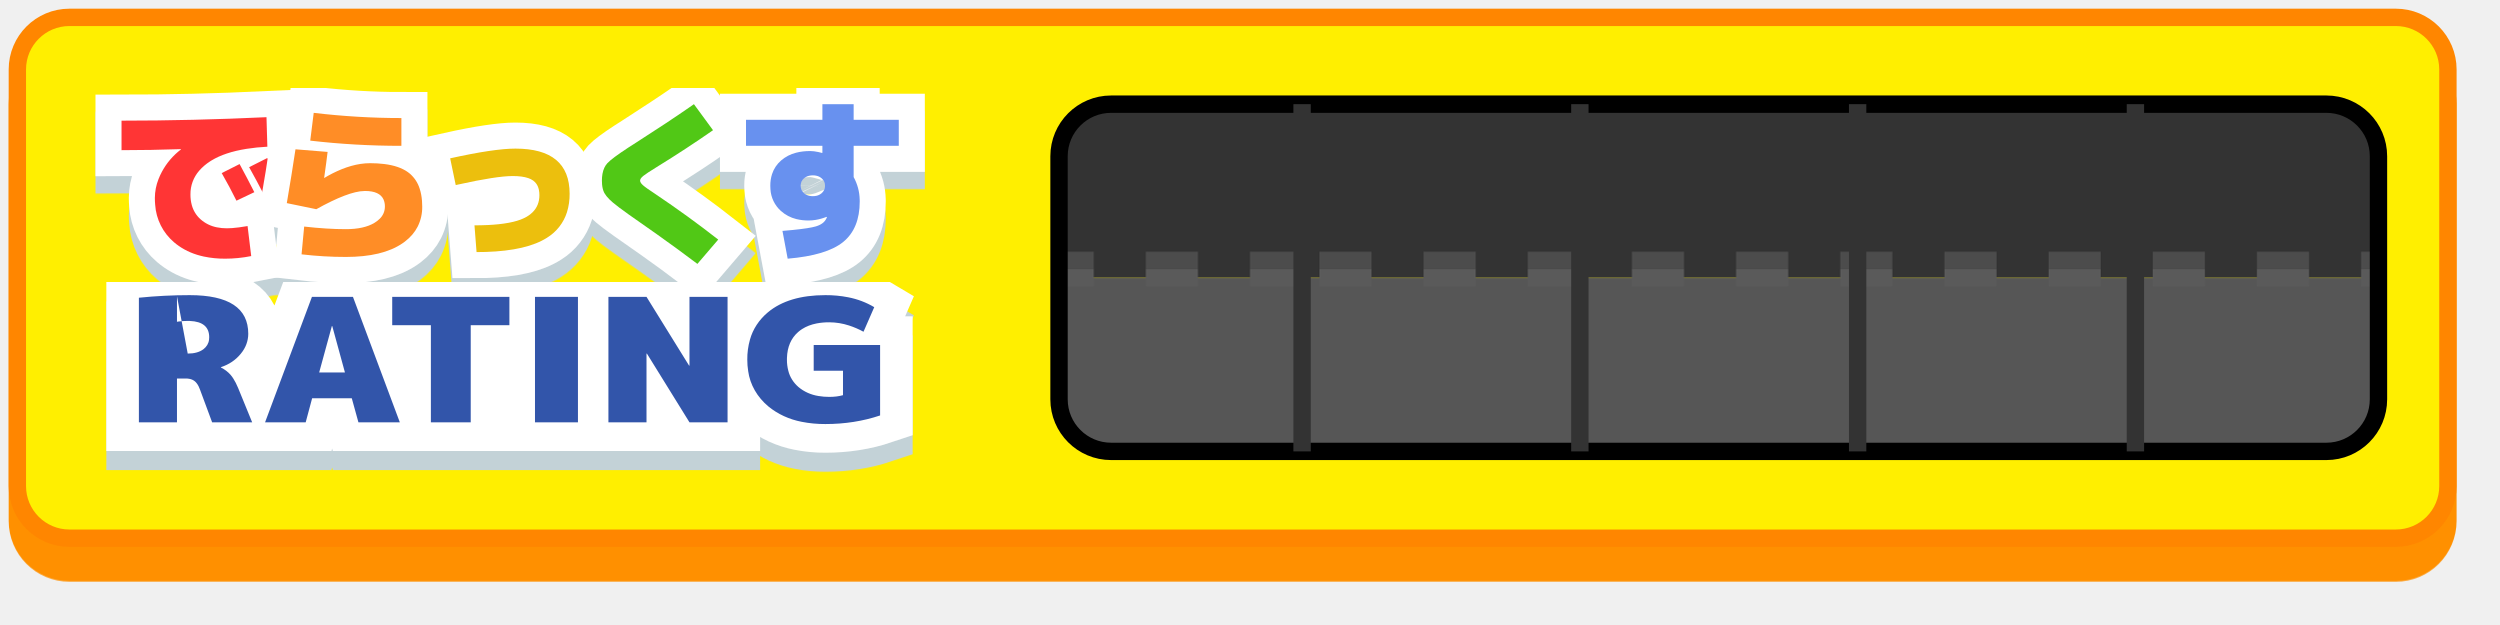
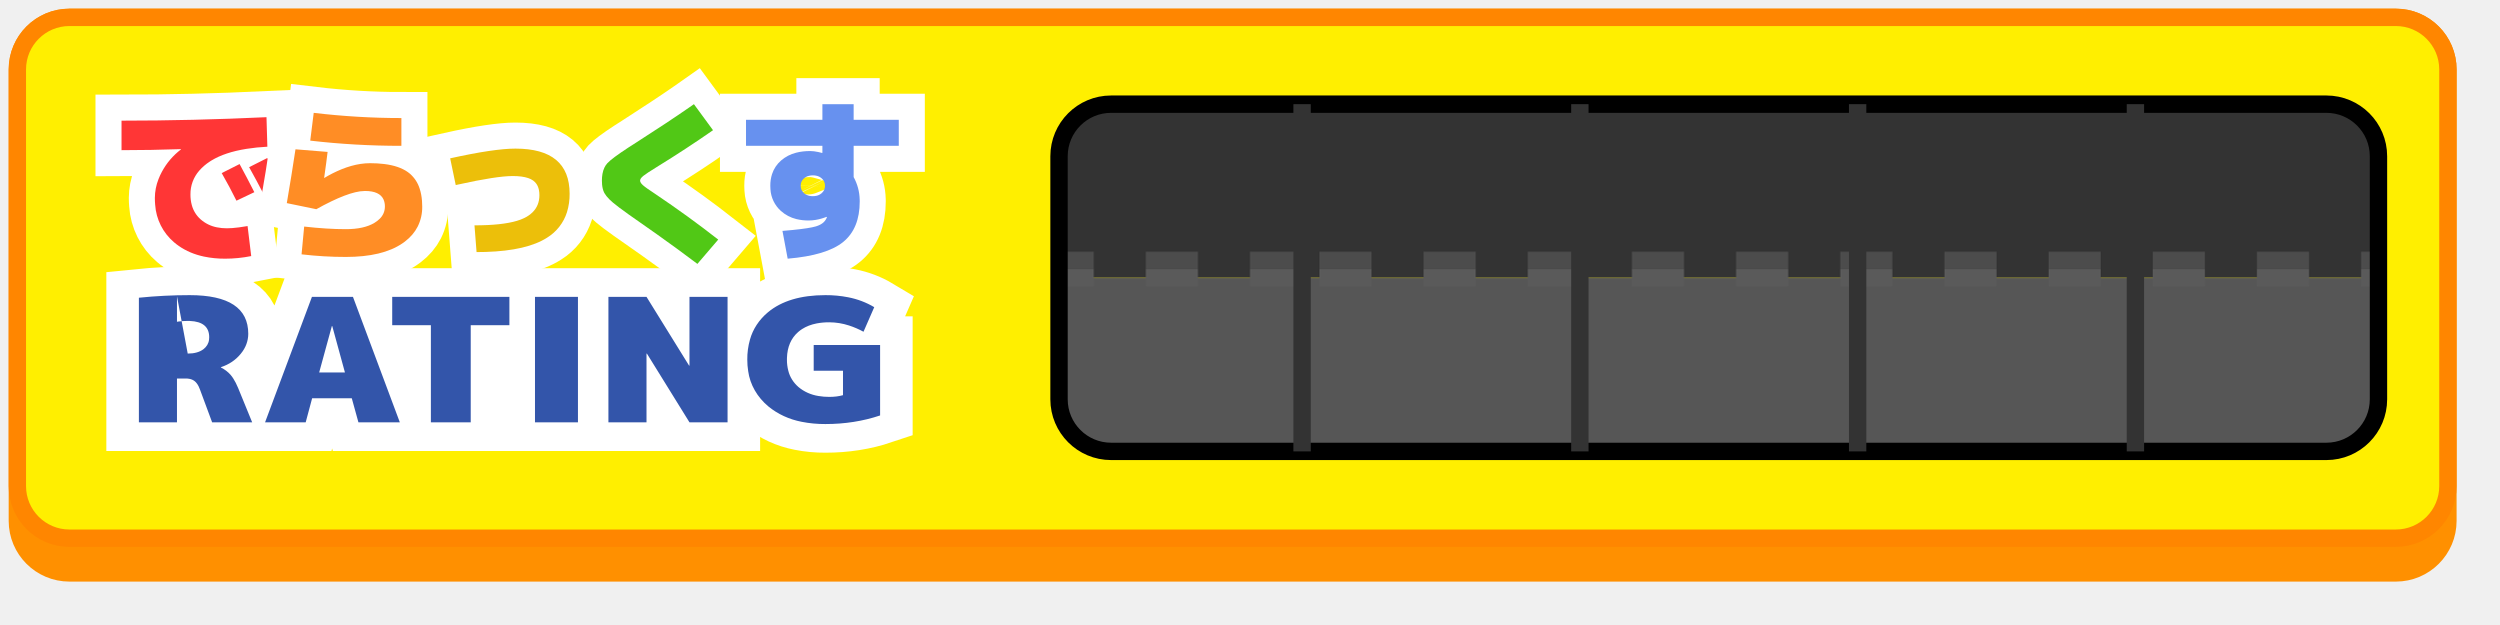
<svg xmlns="http://www.w3.org/2000/svg" width="144" height="36">
  <defs>
-     <filter id="a" height="120%">
-       <feDropShadow dx="0" dy="2" flood-color="#FF9000" flood-opacity="1" stdDeviation="0" />
-     </filter>
-     <filter id="c" height="150%">
-       <feDropShadow dx="0" dy="1" flood-color="#C3D2D7" flood-opacity="1" stdDeviation="0" />
-     </filter>
-     <pattern id="b" x="0" y="6" width="76" height="20" patternUnits="userSpaceOnUse">
-       <rect x="0" y="0" width="76" height="10" fill="#333" />
-       <rect x="0" y="10" width="76" height="10" fill="#565656" />
-       <line x1="0" y1="9" x2="76" y2="9" stroke="#4C4C4C" stroke-width="1" stroke-dasharray="3" />
-       <line x1="0" y1="10" x2="76" y2="10" stroke="#5A5A5A" stroke-width="1" stroke-dasharray="3" />
+     <pattern id="a" x="0" y="6" width="76" height="20" patternUnits="userSpaceOnUse">
+       <path fill="#333" d="M0 0h76v10H0z" />
+       <path fill="#565656" d="M0 10h76v10H0z" />
+       <path stroke="#4C4C4C" stroke-dasharray="3" d="M0 9h76" />
+       <path stroke="#5A5A5A" stroke-dasharray="3" d="M0 10h76" />
    </pattern>
  </defs>
-   <rect x="1" y="1" width="140" height="30" stroke-width="1" stroke="#FF8600" fill="#ffef00" rx="3" filter="url(#a)" />
-   <rect x="61" y="6" width="76" height="20" stroke-width="1" stroke="#000" fill="url(#b)" rx="3" />
-   <line x1="75" y1="6" x2="75" y2="26" stroke="#333" stroke-width="1" />
-   <line x1="91" y1="6" x2="91" y2="26" stroke="#333" stroke-width="1" />
-   <line x1="107" y1="6" x2="107" y2="26" stroke="#333" stroke-width="1" />
-   <line x1="123" y1="6" x2="123" y2="26" stroke="#333" stroke-width="1" />
-   <g stroke="#fff" stroke-width="3" paint-order="stroke" transform="translate(7 6)" stroke-linecap="round" fill-rule="evenodd" filter="url(#c)">
-     <path fill="#ff3636" d="M3.42 2.61v-.02q-1.74.06-3.42.06V.95q4.09 0 8.35-.2l.05 1.7a11.607 11.607 0 00-1.211.125q-1.239.2-2.006.668a3.303 3.303 0 00-.098.062 2.897 2.897 0 00-.612.528A2.037 2.037 0 003.97 5.2a2.295 2.295 0 00.078.616 1.671 1.671 0 00.502.814 1.987 1.987 0 00.942.464 2.842 2.842 0 00.578.056 4.24 4.24 0 00.314-.013q.362-.027.844-.111a13.522 13.522 0 00.032-.006l.21 1.73q-.75.15-1.5.15a5.826 5.826 0 01-1.228-.122q-.82-.177-1.441-.61a3.526 3.526 0 01-.276-.213 3.099 3.099 0 01-1.088-2.163A4.352 4.352 0 011.92 5.4a2.98 2.98 0 01.208-1.078 3.775 3.775 0 01.197-.427Q2.73 3.14 3.42 2.61zm5.85 2.14l-1.05.5q-.45-.87-.87-1.62L8.4 3.1q.36.65.87 1.65zm-1.62.32l-1.03.49q-.39-.79-.85-1.59l1.03-.52q.46.85.85 1.62z" />
-     <path fill="#ff8d25" d="M11.67 4.25h.01a7.182 7.182 0 01.995-.501q.567-.229 1.098-.308a3.731 3.731 0 01.547-.041 6.531 6.531 0 01.809.047q.86.107 1.361.465a1.764 1.764 0 01.12.093 1.88 1.88 0 01.564.866q.103.312.133.694a4.212 4.212 0 01.013.335 2.501 2.501 0 01-.26 1.15q-.25.492-.74.866a3.318 3.318 0 01-.145.104q-1.145.78-3.255.78-1.27 0-2.55-.15l.15-1.6q1.32.15 2.4.15 1.05 0 1.65-.365a1.58 1.58 0 00.303-.235.964.964 0 00.297-.7.99.99 0 00-.076-.404Q14.874 5 14.02 5a2.44 2.44 0 00-.556.074q-.58.138-1.394.531a16.328 16.328 0 00-.85.445l-1.7-.35q.28-1.63.5-3.1l1.85.15q-.06.52-.2 1.5zm-.8-2.15l.2-1.6q2.53.3 5.05.3v1.6q-2.68 0-5.25-.3z" />
-     <path fill="#ecbf0a" d="M19.25 4.66l-.32-1.54q2.53-.56 3.76-.56 3.12 0 3.12 2.6a3.491 3.491 0 01-.152 1.061 2.669 2.669 0 01-1.138 1.464q-1.164.754-3.542.827a17.102 17.102 0 01-.528.008l-.12-1.54q1.577 0 2.445-.26a2.708 2.708 0 00.44-.17 1.806 1.806 0 00.451-.313q.404-.392.404-.997a1.47 1.47 0 00-.032-.316q-.043-.197-.146-.342a.789.789 0 00-.182-.182 1.085 1.085 0 00-.286-.143q-.343-.117-.894-.117-.927 0-3.123.485a52.194 52.194 0 00-.157.035z" />
-     <path fill="#51c816" d="M32.97 0l1.1 1.5q-1.55 1.08-3.24 2.12-.6.37-.78.515a.896.896 0 00-.074.067q-.075.075-.097.143a.18.18 0 00-.009.055.221.221 0 00.022.093q.037.081.138.172.16.145.74.525 1.86 1.25 3.6 2.61l-1.2 1.4a78.529 78.529 0 00-1.175-.873Q30.944 7.56 29.65 6.66a47.074 47.074 0 01-.452-.317q-.62-.442-.898-.678a3.466 3.466 0 01-.203-.186q-.188-.189-.28-.353a.925.925 0 01-.017-.031 1.027 1.027 0 01-.079-.217q-.028-.111-.041-.244a2.484 2.484 0 01-.01-.234 2.207 2.207 0 01.031-.381q.036-.204.114-.366a1.02 1.02 0 01.17-.253q.26-.28 1.209-.901a34.129 34.129 0 01.436-.279q1.843-1.181 3.061-2.025A50.871 50.871 0 0032.97 0z" />
-     <path fill="#6791ef" d="M40.63 6.51l-.02-.02a3.012 3.012 0 01-.639.178 2.563 2.563 0 01-.401.032 2.845 2.845 0 01-.706-.083 2.059 2.059 0 01-.884-.467 1.816 1.816 0 01-.603-1.257 2.496 2.496 0 01-.007-.193 2.16 2.16 0 01.098-.667 1.749 1.749 0 01.522-.788 2.092 2.092 0 01.864-.448q.369-.097.816-.097.203 0 .47.058a4.006 4.006 0 01.21.052l.02-.01v-.4h-4.4V.9h4.4V0h1.8v.9h2.6v1.5h-2.6v1.8a2.81 2.81 0 01.348 1.298 3.328 3.328 0 01.002.102q0 1.56-.95 2.335-.95.775-3.2.965l-.3-1.6a33.555 33.555 0 00.591-.053q.971-.098 1.334-.207.465-.14.605-.46a.053.053 0 00.006-.007q.007-.011.014-.028.01-.025.01-.035zm-1.315-2.24a.543.543 0 00-.194.394.669.669 0 00-.001.036.564.564 0 00.055.251.568.568 0 00.14.179.676.676 0 00.322.153.958.958 0 00.183.017.923.923 0 00.225-.026.666.666 0 00.28-.144.543.543 0 00.194-.394.669.669 0 00.001-.036.564.564 0 00-.055-.251.568.568 0 00-.14-.179.676.676 0 00-.322-.153.958.958 0 00-.183-.017.923.923 0 00-.225.026.666.666 0 00-.28.144z" />
+   <rect x="1" y="1" width="140" height="32" stroke="#FF9000" fill="#FF9000" rx="3" />
+   <rect x="1" y="1" width="140" height="30" stroke="#FF8600" fill="#ffef00" rx="3" />
+   <rect x="61" y="6" width="76" height="20" stroke="#000" fill="url(#a)" rx="3" />
+   <path stroke="#333" d="M75 6v20M91 6v20M107 6v20M123 6v20" />
+   <g stroke="#fff" stroke-width="3" paint-order="stroke" stroke-linecap="round" fill-rule="evenodd">
+     <path fill="#ff3636" d="M10.42 8.61v-.02q-1.74.06-3.42.06v-1.7q4.09 0 8.35-.2l.05 1.7a11.607 11.607 0 0 0-1.211.125q-1.239.2-2.006.668a3.303 3.303 0 0 0-.098.062 2.897 2.897 0 0 0-.612.528 2.037 2.037 0 0 0-.503 1.367 2.295 2.295 0 0 0 .078.616 1.671 1.671 0 0 0 .502.814 1.987 1.987 0 0 0 .942.464 2.842 2.842 0 0 0 .578.056 4.24 4.24 0 0 0 .314-.013q.362-.027.844-.111a13.522 13.522 0 0 0 .032-.006l.21 1.73q-.75.15-1.5.15a5.826 5.826 0 0 1-1.228-.122q-.82-.177-1.441-.61a3.526 3.526 0 0 1-.276-.213 3.099 3.099 0 0 1-1.088-2.163 4.352 4.352 0 0 1-.017-.392 2.98 2.98 0 0 1 .208-1.078 3.775 3.775 0 0 1 .197-.427Q9.73 9.14 10.42 8.61zm5.85 2.14-1.05.5q-.45-.87-.87-1.62l1.05-.53q.36.65.87 1.65zm-1.62.32-1.03.49q-.39-.79-.85-1.59l1.03-.52q.46.85.85 1.62z" />
+     <path fill="#ff8d25" d="M18.67 10.25h.01a7.182 7.182 0 0 1 .995-.501q.567-.229 1.098-.308a3.731 3.731 0 0 1 .547-.041 6.531 6.531 0 0 1 .809.047q.86.107 1.361.465a1.764 1.764 0 0 1 .12.093 1.88 1.88 0 0 1 .564.866q.103.312.133.694a4.212 4.212 0 0 1 .013.335 2.501 2.501 0 0 1-.26 1.15q-.25.492-.74.866a3.318 3.318 0 0 1-.145.104q-1.145.78-3.255.78-1.27 0-2.55-.15l.15-1.6q1.32.15 2.4.15 1.05 0 1.65-.365a1.58 1.58 0 0 0 .303-.235.964.964 0 0 0 .297-.7.99.99 0 0 0-.076-.404Q21.874 11 21.02 11a2.44 2.44 0 0 0-.556.074q-.58.138-1.394.531a16.328 16.328 0 0 0-.85.445l-1.7-.35q.28-1.63.5-3.1l1.85.15q-.06.52-.2 1.5zm-.8-2.15.2-1.6q2.53.3 5.05.3v1.6q-2.68 0-5.25-.3z" />
+     <path fill="#ecbf0a" d="m26.25 10.66-.32-1.54q2.53-.56 3.76-.56 3.12 0 3.12 2.6a3.491 3.491 0 0 1-.152 1.061 2.669 2.669 0 0 1-1.138 1.464q-1.164.754-3.542.827a17.102 17.102 0 0 1-.528.008l-.12-1.54q1.577 0 2.445-.26a2.708 2.708 0 0 0 .44-.17 1.806 1.806 0 0 0 .451-.313q.404-.392.404-.997a1.47 1.47 0 0 0-.032-.316q-.043-.197-.146-.342a.789.789 0 0 0-.182-.182 1.085 1.085 0 0 0-.286-.143q-.343-.117-.894-.117-.927 0-3.123.485a52.194 52.194 0 0 0-.157.035z" />
+     <path fill="#51c816" d="m39.97 6 1.1 1.5q-1.55 1.08-3.24 2.12-.6.37-.78.515a.896.896 0 0 0-.074.067q-.075.075-.097.143a.18.18 0 0 0-.009.055.221.221 0 0 0 .022.093q.037.081.138.172.16.145.74.525 1.86 1.25 3.6 2.61l-1.2 1.4a78.529 78.529 0 0 0-1.175-.873q-1.051-.767-2.345-1.667a47.074 47.074 0 0 1-.452-.317q-.62-.442-.898-.678a3.466 3.466 0 0 1-.203-.186q-.188-.189-.28-.353a.925.925 0 0 1-.017-.031 1.027 1.027 0 0 1-.079-.217q-.028-.111-.041-.244a2.484 2.484 0 0 1-.01-.234 2.207 2.207 0 0 1 .031-.381q.036-.204.114-.366a1.02 1.02 0 0 1 .17-.253q.26-.28 1.209-.901a34.129 34.129 0 0 1 .436-.279q1.843-1.181 3.061-2.025A50.871 50.871 0 0 0 39.97 6z" />
+     <path fill="#6791ef" d="m47.63 12.51-.02-.02a3.012 3.012 0 0 1-.639.178 2.563 2.563 0 0 1-.401.032 2.845 2.845 0 0 1-.706-.083 2.059 2.059 0 0 1-.884-.467 1.816 1.816 0 0 1-.603-1.257 2.496 2.496 0 0 1-.007-.193 2.16 2.16 0 0 1 .098-.667 1.749 1.749 0 0 1 .522-.788 2.092 2.092 0 0 1 .864-.448q.369-.097.816-.097.203 0 .47.058a4.006 4.006 0 0 1 .21.052l.02-.01v-.4h-4.4V6.9h4.4V6h1.8v.9h2.6v1.5h-2.6v1.8a2.81 2.81 0 0 1 .348 1.298 3.328 3.328 0 0 1 .002.102q0 1.56-.95 2.335-.95.775-3.2.965l-.3-1.6a33.555 33.555 0 0 0 .591-.053q.971-.098 1.334-.207.465-.14.605-.46a.053.053 0 0 0 .006-.007q.007-.011.014-.028.01-.025.01-.035zm-1.315-2.24a.543.543 0 0 0-.194.394.669.669 0 0 0-.001.036.564.564 0 0 0 .055.251.568.568 0 0 0 .14.179.676.676 0 0 0 .322.153.958.958 0 0 0 .183.017.923.923 0 0 0 .225-.026.666.666 0 0 0 .28-.144.543.543 0 0 0 .194-.394.669.669 0 0 0 .001-.036.564.564 0 0 0-.055-.251.568.568 0 0 0-.14-.179.676.676 0 0 0-.322-.153.958.958 0 0 0-.183-.017.923.923 0 0 0-.225.026.666.666 0 0 0-.28.144z" />
  </g>
-   <g stroke="#fff" stroke-width="3" paint-order="stroke" transform="matrix(1.25 0 0 1.1 8 17)" stroke-linecap="round" fill-rule="evenodd" fill="#35A" filter="url(#c)">
-     <path d="M31.095 3.96V2.61h3.06V6.3q-1.179.45-2.52.45a4.799 4.799 0 01-1.097-.118 3.273 3.273 0 01-1.527-.8 3.048 3.048 0 01-.935-1.854 4.309 4.309 0 01-.041-.603 4.205 4.205 0 01.123-1.045A2.926 2.926 0 0128.984.9q.95-.9 2.651-.9a4.685 4.685 0 011.05.112 3.471 3.471 0 011.2.518l-.495 1.287a3.638 3.638 0 00-.671-.329 2.64 2.64 0 00-.904-.166 2.69 2.69 0 00-.582.059q-.386.086-.671.294a1.583 1.583 0 00-.187.16q-.488.488-.512 1.351a3.242 3.242 0 00-.001.089 2.561 2.561 0 00.063.584 1.701 1.701 0 00.468.852 1.781 1.781 0 00.919.47 2.579 2.579 0 00.503.047q.351 0 .63-.09V3.96h-1.35zM23.391.09l1.962 3.6h.018V.09h1.755v6.57h-1.755l-1.962-3.6h-.018v3.6h-1.755V.09h1.755zM2.16 4.365h-.405V6.66H0V.135Q1.17 0 2.34 0q2.7 0 2.7 2.025a1.757 1.757 0 01-.335 1.03 2.148 2.148 0 01-.016.023q-.351.486-.909.693v.018q.27.153.45.392.121.16.234.412a4.175 4.175 0 01.108.267l.648 1.8H3.375l-.558-1.71a1.659 1.659 0 00-.065-.175q-.081-.181-.187-.275a.524.524 0 00-.236-.117.768.768 0 00-.169-.018zM11.673.09h5.4v1.485h-1.782V6.66h-1.836V1.575h-1.782V.09zM9.81 5.4H7.983l-.297 1.26H5.814L7.974.09h1.89l2.16 6.57h-1.908L9.81 5.4zm10.422 1.26h-1.98V.09h1.98v6.57zM8.892 1.62l-.585 2.43h1.188L8.91 1.62h-.018zm-7.137-.225V.06l.495 3q.459 0 .725-.229a.753.753 0 00.258-.5 1.069 1.069 0 00.007-.126q0-.813-.895-.853a2.129 2.129 0 00-.095-.002 3.093 3.093 0 00-.221.008q-.104.007-.194.022a1.607 1.607 0 00-.08.015z" />
-   </g>
+   <path d="M31.095 3.96V2.61h3.06V6.3q-1.179.45-2.52.45a4.799 4.799 0 0 1-1.097-.118 3.273 3.273 0 0 1-1.527-.8 3.048 3.048 0 0 1-.935-1.854 4.309 4.309 0 0 1-.041-.603 4.205 4.205 0 0 1 .123-1.045A2.926 2.926 0 0 1 28.984.9q.95-.9 2.651-.9a4.685 4.685 0 0 1 1.05.112 3.471 3.471 0 0 1 1.2.518l-.495 1.287a3.638 3.638 0 0 0-.671-.329 2.64 2.64 0 0 0-.904-.166 2.69 2.69 0 0 0-.582.059q-.386.086-.671.294a1.583 1.583 0 0 0-.187.16q-.488.488-.512 1.351a3.242 3.242 0 0 0-.001.089 2.561 2.561 0 0 0 .063.584 1.701 1.701 0 0 0 .468.852 1.781 1.781 0 0 0 .919.47 2.579 2.579 0 0 0 .503.047q.351 0 .63-.09V3.96h-1.35zM23.391.09l1.962 3.6h.018V.09h1.755v6.57h-1.755l-1.962-3.6h-.018v3.6h-1.755V.09h1.755zM2.16 4.365h-.405V6.66H0V.135Q1.17 0 2.34 0q2.7 0 2.7 2.025a1.757 1.757 0 0 1-.335 1.03 2.148 2.148 0 0 1-.016.023q-.351.486-.909.693v.018q.27.153.45.392.121.16.234.412a4.175 4.175 0 0 1 .108.267l.648 1.8H3.375l-.558-1.71a1.659 1.659 0 0 0-.065-.175q-.081-.181-.187-.275a.524.524 0 0 0-.236-.117.768.768 0 0 0-.169-.018zM11.673.09h5.4v1.485h-1.782V6.66h-1.836V1.575h-1.782V.09zM9.81 5.4H7.983l-.297 1.26H5.814L7.974.09h1.89l2.16 6.57h-1.908L9.81 5.4zm10.422 1.26h-1.98V.09h1.98v6.57zM8.892 1.62l-.585 2.43h1.188L8.91 1.62h-.018zm-7.137-.225V.06l.495 3q.459 0 .725-.229a.753.753 0 0 0 .258-.5 1.069 1.069 0 0 0 .007-.126q0-.813-.895-.853a2.129 2.129 0 0 0-.095-.002 3.093 3.093 0 0 0-.221.008q-.104.007-.194.022a1.607 1.607 0 0 0-.08.015z" transform="matrix(1.25 0 0 1.1 8 17)" stroke="#fff" stroke-width="3" paint-order="stroke" stroke-linecap="round" fill-rule="evenodd" fill="#35A" />
</svg>
